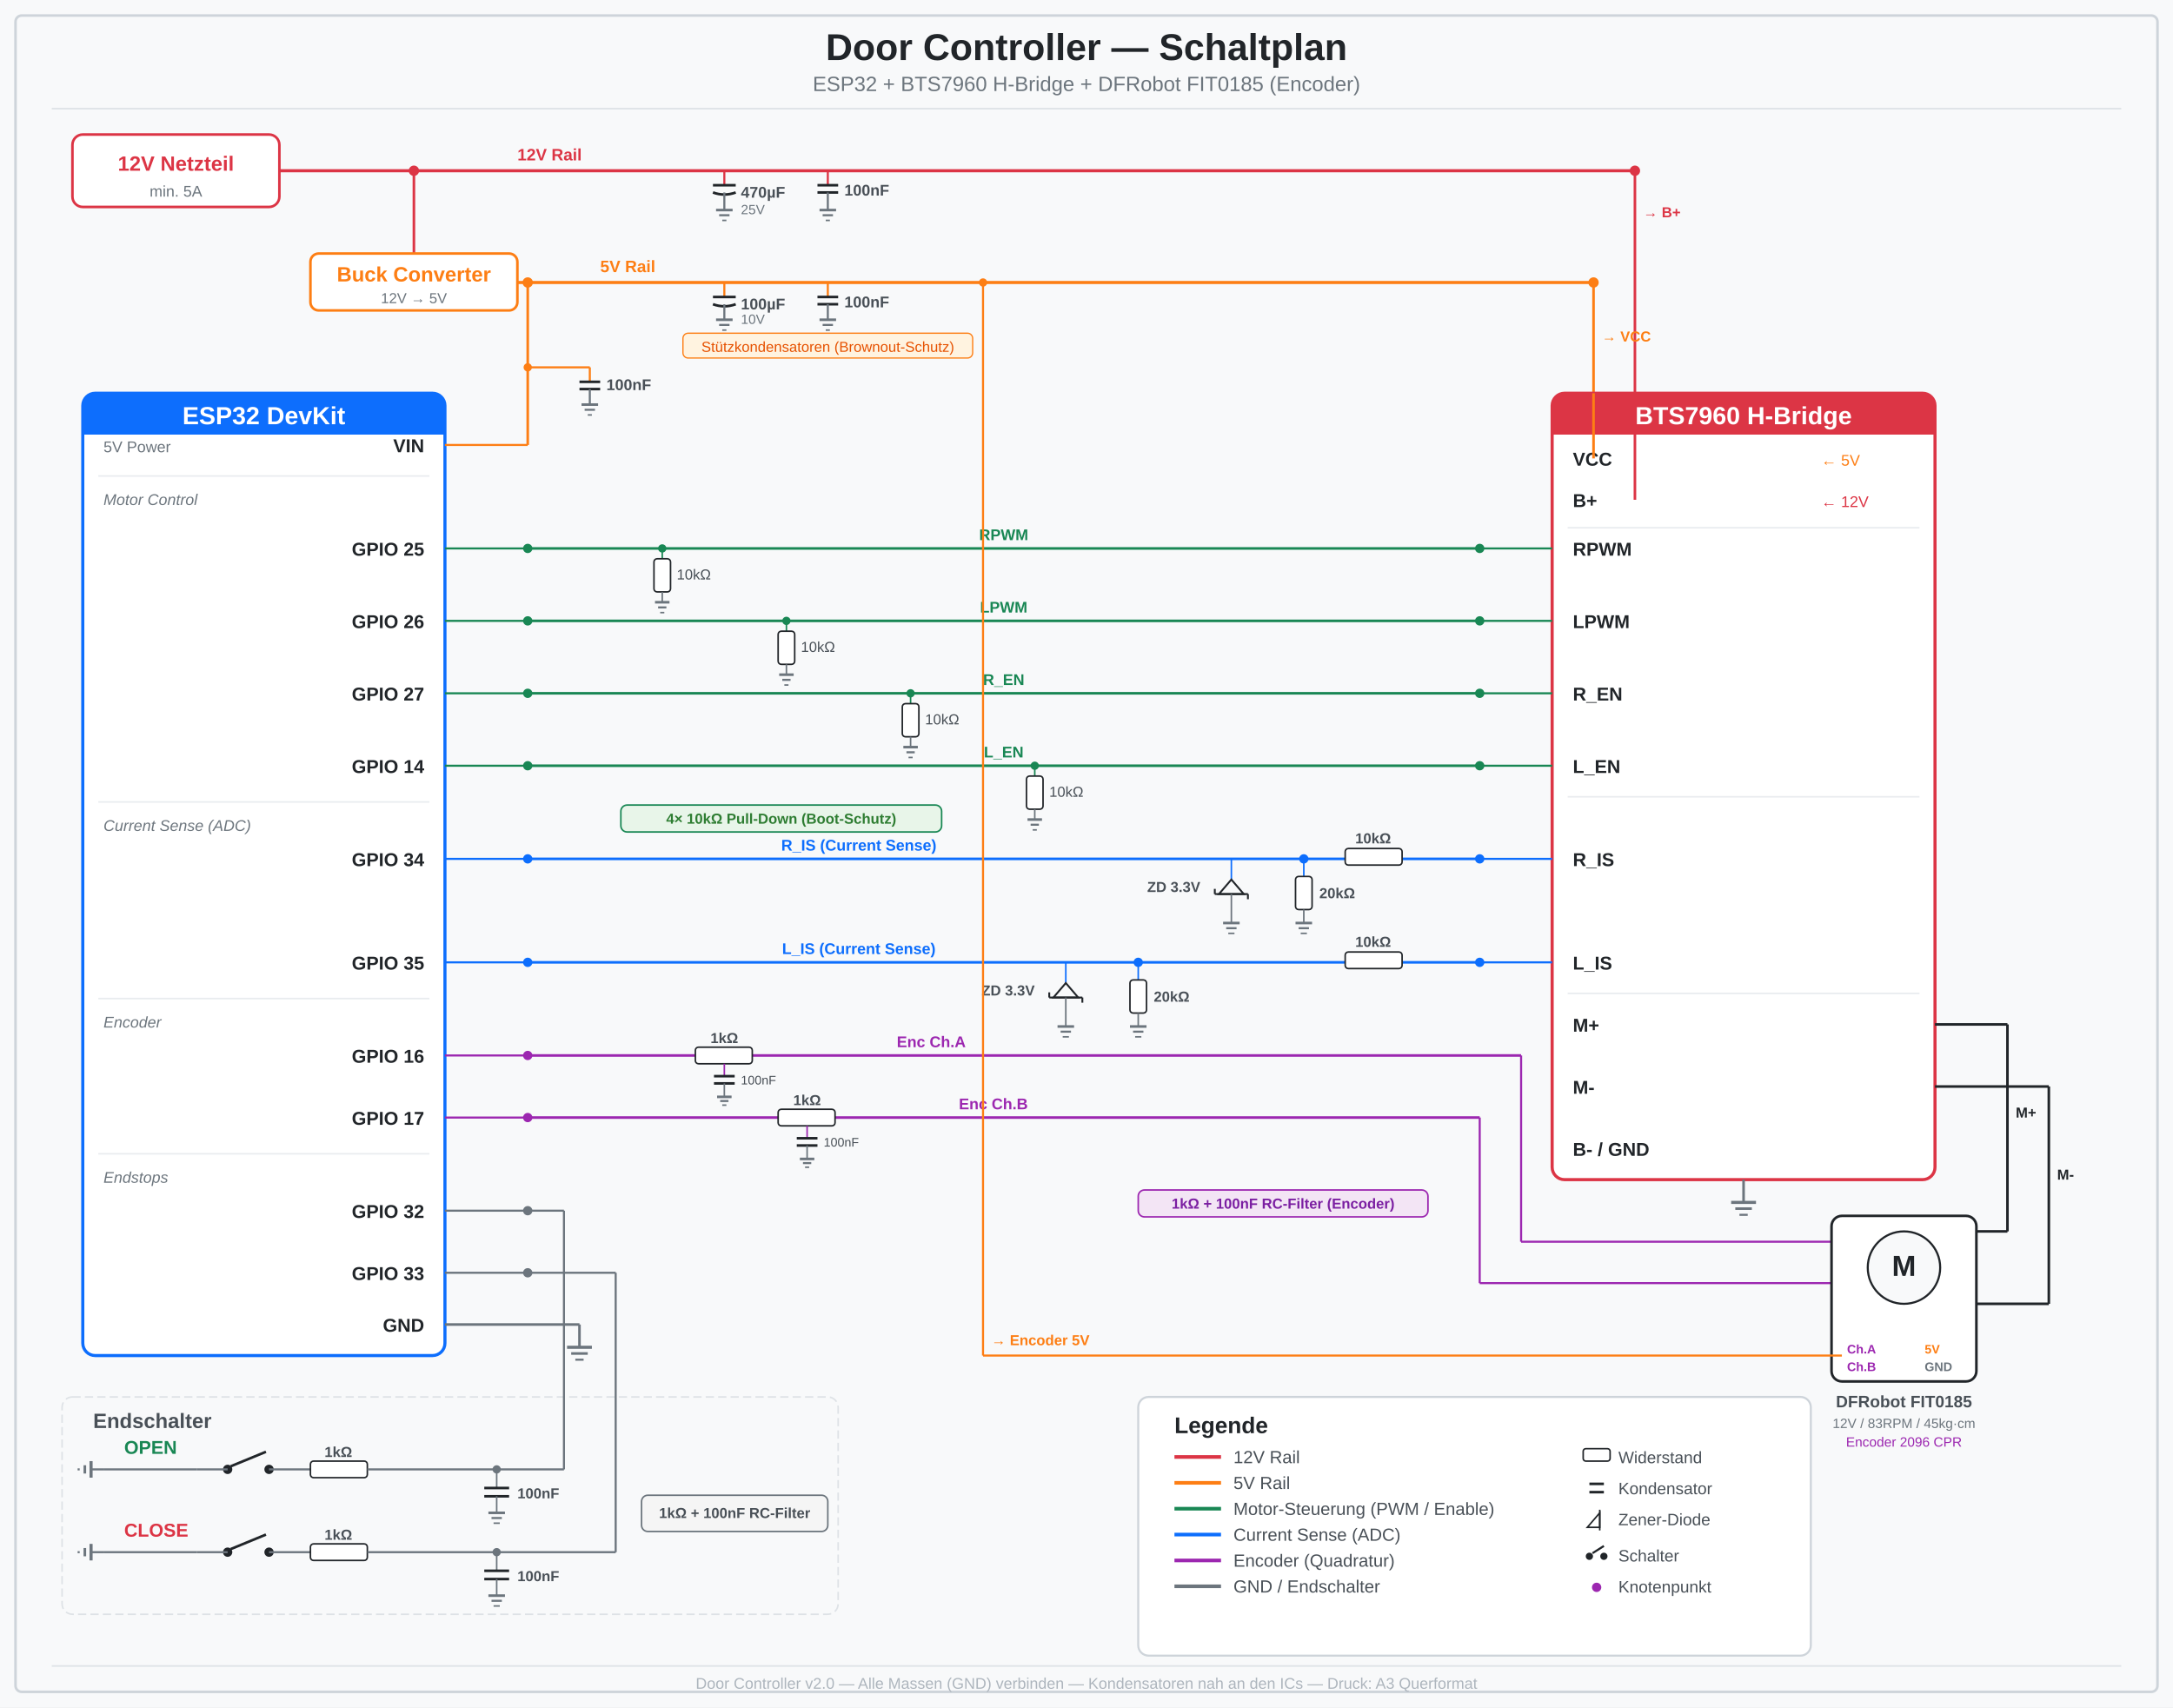
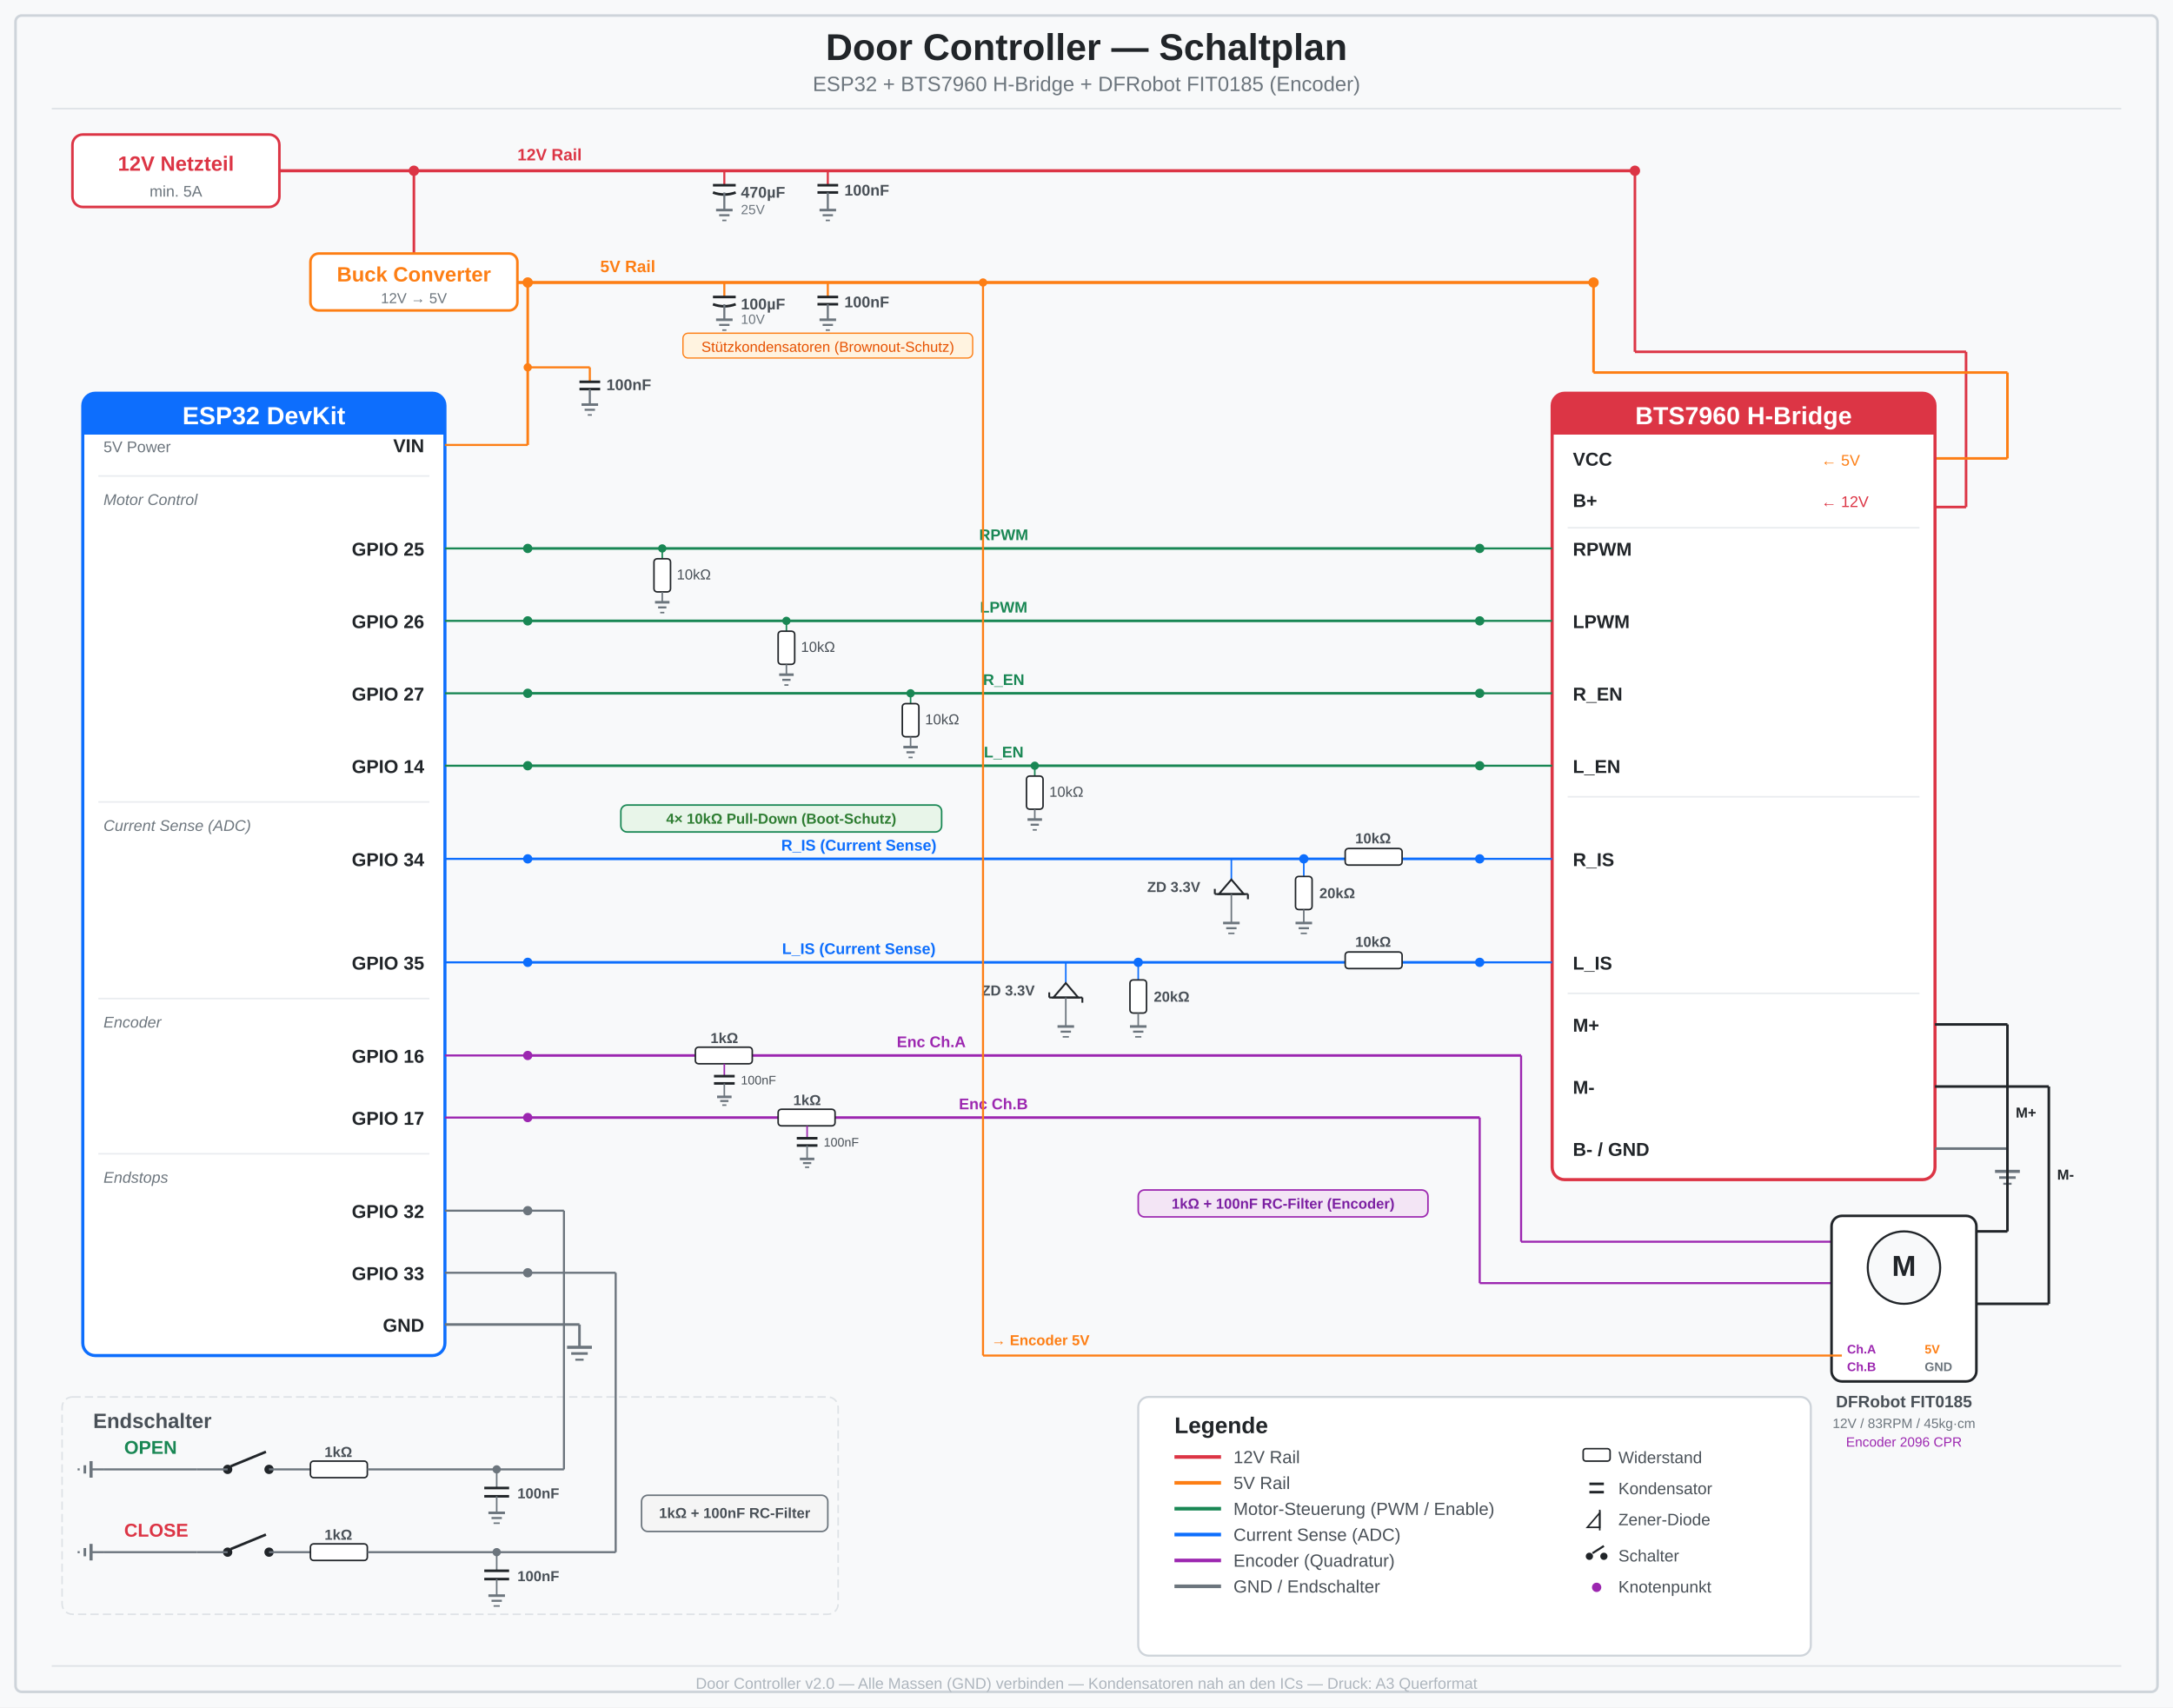
<svg xmlns="http://www.w3.org/2000/svg" viewBox="0 0 2100 1650" width="420mm" height="330mm" font-family="Segoe UI, Arial, sans-serif">
  <style>@media print { svg { width: 100%; height: auto; page-break-inside: avoid; } }</style>
  <rect width="2100" height="1650" fill="#f8f9fa" />
  <rect x="15" y="15" width="2070" height="1620" fill="none" stroke="#ced4da" stroke-width="2.5" rx="6" />
  <text x="1050" y="58" text-anchor="middle" font-size="36" font-weight="bold" fill="#212529">Door Controller — Schaltplan</text>
  <text x="1050" y="88" text-anchor="middle" font-size="20" fill="#6c757d">ESP32 + BTS7960 H-Bridge + DFRobot FIT0185 (Encoder)</text>
  <line x1="50" y1="105" x2="2050" y2="105" stroke="#dee2e6" stroke-width="1.5" />
  <rect x="70" y="130" width="200" height="70" rx="10" fill="#fff" stroke="#dc3545" stroke-width="2.5" />
  <text x="170" y="165" text-anchor="middle" font-size="20" font-weight="bold" fill="#dc3545">12V Netzteil</text>
  <text x="170" y="190" text-anchor="middle" font-size="15" fill="#6c757d">min. 5A</text>
  <line x1="270" y1="165" x2="1580" y2="165" stroke="#dc3545" stroke-width="3" />
  <text x="500" y="155" font-size="16" fill="#dc3545" font-weight="bold">12V Rail</text>
  <circle cx="400" cy="165" r="5" fill="#dc3545" />
  <line x1="400" y1="165" x2="400" y2="245" stroke="#dc3545" stroke-width="2.5" />
  <rect x="300" y="245" width="200" height="55" rx="8" fill="#fff" stroke="#fd7e14" stroke-width="2.5" />
  <text x="400" y="272" text-anchor="middle" font-size="20" font-weight="bold" fill="#fd7e14">Buck Converter</text>
  <text x="400" y="293" text-anchor="middle" font-size="14" fill="#6c757d">12V → 5V</text>
  <line x1="500" y1="273" x2="1540" y2="273" stroke="#fd7e14" stroke-width="3" />
  <text x="580" y="263" font-size="16" fill="#fd7e14" font-weight="bold">5V Rail</text>
  <g transform="translate(700, 165)">
    <line x1="0" y1="0" x2="0" y2="14" stroke="#dc3545" stroke-width="2" />
    <line x1="-11" y1="14" x2="11" y2="14" stroke="#212529" stroke-width="2.5" />
    <path d="M-11,21 Q0,25 11,21" fill="none" stroke="#212529" stroke-width="2.5" />
    <line x1="0" y1="21" x2="0" y2="38" stroke="#6c757d" stroke-width="2" />
    <text x="16" y="26" font-size="15" fill="#495057" font-weight="bold">470µF</text>
    <text x="16" y="42" font-size="13" fill="#6c757d">25V</text>
    <line x1="-8" y1="38" x2="8" y2="38" stroke="#6c757d" stroke-width="2.5" />
    <line x1="-5" y1="43" x2="5" y2="43" stroke="#6c757d" stroke-width="2" />
    <line x1="-2" y1="48" x2="2" y2="48" stroke="#6c757d" stroke-width="1.5" />
  </g>
  <g transform="translate(800, 165)">
    <line x1="0" y1="0" x2="0" y2="14" stroke="#dc3545" stroke-width="2" />
    <line x1="-10" y1="14" x2="10" y2="14" stroke="#212529" stroke-width="2.5" />
    <line x1="-10" y1="21" x2="10" y2="21" stroke="#212529" stroke-width="2.5" />
    <line x1="0" y1="21" x2="0" y2="38" stroke="#6c757d" stroke-width="2" />
    <text x="16" y="24" font-size="15" fill="#495057" font-weight="bold">100nF</text>
    <line x1="-8" y1="38" x2="8" y2="38" stroke="#6c757d" stroke-width="2.5" />
    <line x1="-5" y1="43" x2="5" y2="43" stroke="#6c757d" stroke-width="2" />
    <line x1="-2" y1="48" x2="2" y2="48" stroke="#6c757d" stroke-width="1.5" />
  </g>
  <g transform="translate(700, 273)">
    <line x1="0" y1="0" x2="0" y2="14" stroke="#fd7e14" stroke-width="2" />
    <line x1="-11" y1="14" x2="11" y2="14" stroke="#212529" stroke-width="2.5" />
    <path d="M-11,21 Q0,25 11,21" fill="none" stroke="#212529" stroke-width="2.5" />
    <line x1="0" y1="21" x2="0" y2="36" stroke="#6c757d" stroke-width="2" />
    <text x="16" y="26" font-size="15" fill="#495057" font-weight="bold">100µF</text>
    <text x="16" y="40" font-size="13" fill="#6c757d">10V</text>
    <line x1="-8" y1="36" x2="8" y2="36" stroke="#6c757d" stroke-width="2.5" />
    <line x1="-5" y1="41" x2="5" y2="41" stroke="#6c757d" stroke-width="2" />
    <line x1="-2" y1="46" x2="2" y2="46" stroke="#6c757d" stroke-width="1.5" />
  </g>
  <g transform="translate(800, 273)">
    <line x1="0" y1="0" x2="0" y2="14" stroke="#fd7e14" stroke-width="2" />
    <line x1="-10" y1="14" x2="10" y2="14" stroke="#212529" stroke-width="2.5" />
    <line x1="-10" y1="21" x2="10" y2="21" stroke="#212529" stroke-width="2.5" />
    <line x1="0" y1="21" x2="0" y2="36" stroke="#6c757d" stroke-width="2" />
    <text x="16" y="24" font-size="15" fill="#495057" font-weight="bold">100nF</text>
    <line x1="-8" y1="36" x2="8" y2="36" stroke="#6c757d" stroke-width="2.5" />
    <line x1="-5" y1="41" x2="5" y2="41" stroke="#6c757d" stroke-width="2" />
    <line x1="-2" y1="46" x2="2" y2="46" stroke="#6c757d" stroke-width="1.5" />
  </g>
  <rect x="660" y="322" width="280" height="24" rx="5" fill="#fff3e0" stroke="#fd7e14" stroke-width="1.2" />
  <text x="800" y="340" text-anchor="middle" font-size="14" fill="#e65100">Stützkondensatoren (Brownout-Schutz)</text>
  <circle cx="510" cy="273" r="5" fill="#fd7e14" />
  <line x1="510" y1="273" x2="510" y2="430" stroke="#fd7e14" stroke-width="2.5" />
  <circle cx="510" cy="355" r="4" fill="#fd7e14" />
  <line x1="510" y1="355" x2="570" y2="355" stroke="#fd7e14" stroke-width="2" />
  <g transform="translate(570, 355)">
    <line x1="0" y1="0" x2="0" y2="14" stroke="#fd7e14" stroke-width="2" />
    <line x1="-10" y1="14" x2="10" y2="14" stroke="#212529" stroke-width="2.5" />
    <line x1="-10" y1="21" x2="10" y2="21" stroke="#212529" stroke-width="2.5" />
    <line x1="0" y1="21" x2="0" y2="36" stroke="#6c757d" stroke-width="2" />
    <text x="16" y="22" font-size="15" fill="#495057" font-weight="bold">100nF</text>
    <line x1="-8" y1="36" x2="8" y2="36" stroke="#6c757d" stroke-width="2.5" />
    <line x1="-5" y1="41" x2="5" y2="41" stroke="#6c757d" stroke-width="2" />
    <line x1="-2" y1="46" x2="2" y2="46" stroke="#6c757d" stroke-width="1.5" />
  </g>
  <circle cx="1580" cy="165" r="5" fill="#dc3545" />
-   <line x1="1580" y1="165" x2="1580" y2="380" stroke="#dc3545" stroke-width="2.5" />
-   <text x="1588" y="210" font-size="14" fill="#dc3545" font-weight="bold">→ B+</text>
+   <line x1="1580" y1="165" x2="1580" y2="340" stroke="#dc3545" stroke-width="2.5" />
+   <line x1="1580" y1="340" x2="1900" y2="340" stroke="#dc3545" stroke-width="2.5" />
+   <line x1="1900" y1="340" x2="1900" y2="490" stroke="#dc3545" stroke-width="2.5" />
+   <line x1="1870" y1="490" x2="1900" y2="490" stroke="#dc3545" stroke-width="2.5" />
  <circle cx="1540" cy="273" r="5" fill="#fd7e14" />
-   <line x1="1540" y1="273" x2="1540" y2="380" stroke="#fd7e14" stroke-width="2.5" />
-   <text x="1548" y="330" font-size="14" fill="#fd7e14" font-weight="bold">→ VCC</text>
+   <line x1="1540" y1="273" x2="1540" y2="360" stroke="#fd7e14" stroke-width="2.5" />
+   <line x1="1540" y1="360" x2="1940" y2="360" stroke="#fd7e14" stroke-width="2.5" />
+   <line x1="1940" y1="360" x2="1940" y2="443" stroke="#fd7e14" stroke-width="2.5" />
+   <line x1="1870" y1="443" x2="1940" y2="443" stroke="#fd7e14" stroke-width="2.5" />
  <rect x="80" y="380" width="350" height="930" rx="12" fill="#fff" stroke="#0d6efd" stroke-width="3" />
  <rect x="80" y="380" width="350" height="40" rx="12" fill="#0d6efd" />
  <rect x="80" y="406" width="350" height="14" fill="#0d6efd" />
  <text x="255" y="410" text-anchor="middle" font-size="24" font-weight="bold" fill="#fff">ESP32 DevKit</text>
  <text x="410" y="437" font-size="18" fill="#212529" font-weight="bold" text-anchor="end">VIN</text>
  <text x="100" y="437" font-size="15" fill="#6c757d">5V Power</text>
  <line x1="430" y1="430" x2="510" y2="430" stroke="#fd7e14" stroke-width="2" />
  <line x1="95" y1="460" x2="415" y2="460" stroke="#e9ecef" stroke-width="1.5" />
  <text x="100" y="488" font-size="15" fill="#6c757d" font-style="italic">Motor Control</text>
  <text x="410" y="537" font-size="18" fill="#212529" font-weight="bold" text-anchor="end">GPIO 25</text>
  <line x1="430" y1="530" x2="510" y2="530" stroke="#198754" stroke-width="2" />
  <circle cx="510" cy="530" r="4.5" fill="#198754" />
  <text x="410" y="607" font-size="18" fill="#212529" font-weight="bold" text-anchor="end">GPIO 26</text>
  <line x1="430" y1="600" x2="510" y2="600" stroke="#198754" stroke-width="2" />
  <circle cx="510" cy="600" r="4.5" fill="#198754" />
  <text x="410" y="677" font-size="18" fill="#212529" font-weight="bold" text-anchor="end">GPIO 27</text>
  <line x1="430" y1="670" x2="510" y2="670" stroke="#198754" stroke-width="2" />
  <circle cx="510" cy="670" r="4.5" fill="#198754" />
  <text x="410" y="747" font-size="18" fill="#212529" font-weight="bold" text-anchor="end">GPIO 14</text>
  <line x1="430" y1="740" x2="510" y2="740" stroke="#198754" stroke-width="2" />
  <circle cx="510" cy="740" r="4.5" fill="#198754" />
  <line x1="95" y1="775" x2="415" y2="775" stroke="#e9ecef" stroke-width="1.5" />
  <text x="100" y="803" font-size="15" fill="#6c757d" font-style="italic">Current Sense (ADC)</text>
  <text x="410" y="837" font-size="18" fill="#212529" font-weight="bold" text-anchor="end">GPIO 34</text>
  <line x1="430" y1="830" x2="510" y2="830" stroke="#0d6efd" stroke-width="2" />
  <circle cx="510" cy="830" r="4.5" fill="#0d6efd" />
  <text x="410" y="937" font-size="18" fill="#212529" font-weight="bold" text-anchor="end">GPIO 35</text>
  <line x1="430" y1="930" x2="510" y2="930" stroke="#0d6efd" stroke-width="2" />
  <circle cx="510" cy="930" r="4.5" fill="#0d6efd" />
  <line x1="95" y1="965" x2="415" y2="965" stroke="#e9ecef" stroke-width="1.5" />
  <text x="100" y="993" font-size="15" fill="#6c757d" font-style="italic">Encoder</text>
  <text x="410" y="1027" font-size="18" fill="#212529" font-weight="bold" text-anchor="end">GPIO 16</text>
  <line x1="430" y1="1020" x2="510" y2="1020" stroke="#9c27b0" stroke-width="2" />
  <circle cx="510" cy="1020" r="4.5" fill="#9c27b0" />
  <text x="410" y="1087" font-size="18" fill="#212529" font-weight="bold" text-anchor="end">GPIO 17</text>
  <line x1="430" y1="1080" x2="510" y2="1080" stroke="#9c27b0" stroke-width="2" />
  <circle cx="510" cy="1080" r="4.5" fill="#9c27b0" />
  <line x1="95" y1="1115" x2="415" y2="1115" stroke="#e9ecef" stroke-width="1.5" />
  <text x="100" y="1143" font-size="15" fill="#6c757d" font-style="italic">Endstops</text>
  <text x="410" y="1177" font-size="18" fill="#212529" font-weight="bold" text-anchor="end">GPIO 32</text>
  <line x1="430" y1="1170" x2="510" y2="1170" stroke="#6c757d" stroke-width="2" />
  <circle cx="510" cy="1170" r="4.5" fill="#6c757d" />
  <text x="410" y="1237" font-size="18" fill="#212529" font-weight="bold" text-anchor="end">GPIO 33</text>
  <line x1="430" y1="1230" x2="510" y2="1230" stroke="#6c757d" stroke-width="2" />
  <circle cx="510" cy="1230" r="4.5" fill="#6c757d" />
  <text x="410" y="1287" font-size="18" fill="#212529" font-weight="bold" text-anchor="end">GND</text>
  <line x1="430" y1="1280" x2="560" y2="1280" stroke="#6c757d" stroke-width="2.5" />
  <line x1="560" y1="1280" x2="560" y2="1302" stroke="#6c757d" stroke-width="2.5" />
  <line x1="548" y1="1302" x2="572" y2="1302" stroke="#6c757d" stroke-width="3" />
  <line x1="552" y1="1308" x2="568" y2="1308" stroke="#6c757d" stroke-width="2.5" />
  <line x1="556" y1="1314" x2="564" y2="1314" stroke="#6c757d" stroke-width="2" />
  <rect x="1500" y="380" width="370" height="760" rx="12" fill="#fff" stroke="#dc3545" stroke-width="3" />
  <rect x="1500" y="380" width="370" height="40" rx="12" fill="#dc3545" />
  <rect x="1500" y="406" width="370" height="14" fill="#dc3545" />
  <text x="1685" y="410" text-anchor="middle" font-size="24" font-weight="bold" fill="#fff">BTS7960 H-Bridge</text>
  <text x="1520" y="450" font-size="18" fill="#212529" font-weight="bold">VCC</text>
  <text x="1760" y="450" font-size="15" fill="#fd7e14">← 5V</text>
  <text x="1520" y="490" font-size="18" fill="#212529" font-weight="bold">B+</text>
  <text x="1760" y="490" font-size="15" fill="#dc3545">← 12V</text>
  <line x1="1515" y1="510" x2="1855" y2="510" stroke="#e9ecef" stroke-width="1.5" />
  <text x="1520" y="537" font-size="18" fill="#212529" font-weight="bold">RPWM</text>
  <line x1="1430" y1="530" x2="1500" y2="530" stroke="#198754" stroke-width="2" />
  <circle cx="1430" cy="530" r="4.5" fill="#198754" />
  <text x="1520" y="607" font-size="18" fill="#212529" font-weight="bold">LPWM</text>
  <line x1="1430" y1="600" x2="1500" y2="600" stroke="#198754" stroke-width="2" />
  <circle cx="1430" cy="600" r="4.5" fill="#198754" />
  <text x="1520" y="677" font-size="18" fill="#212529" font-weight="bold">R_EN</text>
  <line x1="1430" y1="670" x2="1500" y2="670" stroke="#198754" stroke-width="2" />
  <circle cx="1430" cy="670" r="4.5" fill="#198754" />
  <text x="1520" y="747" font-size="18" fill="#212529" font-weight="bold">L_EN</text>
  <line x1="1430" y1="740" x2="1500" y2="740" stroke="#198754" stroke-width="2" />
  <circle cx="1430" cy="740" r="4.5" fill="#198754" />
  <line x1="1515" y1="770" x2="1855" y2="770" stroke="#e9ecef" stroke-width="1.5" />
  <text x="1520" y="837" font-size="18" fill="#212529" font-weight="bold">R_IS</text>
  <line x1="1430" y1="830" x2="1500" y2="830" stroke="#0d6efd" stroke-width="2" />
  <circle cx="1430" cy="830" r="4.5" fill="#0d6efd" />
  <text x="1520" y="937" font-size="18" fill="#212529" font-weight="bold">L_IS</text>
  <line x1="1430" y1="930" x2="1500" y2="930" stroke="#0d6efd" stroke-width="2" />
  <circle cx="1430" cy="930" r="4.5" fill="#0d6efd" />
  <line x1="1515" y1="960" x2="1855" y2="960" stroke="#e9ecef" stroke-width="1.5" />
  <text x="1520" y="997" font-size="18" fill="#212529" font-weight="bold">M+</text>
  <text x="1520" y="1057" font-size="18" fill="#212529" font-weight="bold">M-</text>
  <text x="1520" y="1117" font-size="18" fill="#212529" font-weight="bold">B- / GND</text>
-   <line x1="1685" y1="1140" x2="1685" y2="1162" stroke="#6c757d" stroke-width="2.5" />
-   <line x1="1673" y1="1162" x2="1697" y2="1162" stroke="#6c757d" stroke-width="3" />
-   <line x1="1677" y1="1168" x2="1693" y2="1168" stroke="#6c757d" stroke-width="2.5" />
-   <line x1="1681" y1="1174" x2="1689" y2="1174" stroke="#6c757d" stroke-width="2" />
-   <line x1="1540" y1="380" x2="1540" y2="443" stroke="#fd7e14" stroke-width="2.5" />
-   <line x1="1580" y1="380" x2="1580" y2="483" stroke="#dc3545" stroke-width="2.5" />
+   <line x1="1870" y1="1110" x2="1940" y2="1110" stroke="#6c757d" stroke-width="2.5" />
+   <line x1="1940" y1="1110" x2="1940" y2="1132" stroke="#6c757d" stroke-width="2.5" />
+   <line x1="1928" y1="1132" x2="1952" y2="1132" stroke="#6c757d" stroke-width="3" />
+   <line x1="1932" y1="1138" x2="1948" y2="1138" stroke="#6c757d" stroke-width="2.5" />
+   <line x1="1936" y1="1144" x2="1944" y2="1144" stroke="#6c757d" stroke-width="2" />
  <line x1="510" y1="530" x2="1430" y2="530" stroke="#198754" stroke-width="2.5" />
  <circle cx="640" cy="530" r="4" fill="#198754" />
  <g transform="translate(640, 530)">
    <line x1="0" y1="0" x2="0" y2="10" stroke="#198754" stroke-width="1.5" />
    <rect x="-8" y="10" width="16" height="32" rx="3" fill="#fff" stroke="#212529" stroke-width="1.5" />
    <text x="14" y="30" font-size="14" fill="#495057">10kΩ</text>
    <line x1="0" y1="42" x2="0" y2="52" stroke="#6c757d" stroke-width="1.5" />
    <line x1="-7" y1="52" x2="7" y2="52" stroke="#6c757d" stroke-width="2.5" />
    <line x1="-4" y1="57" x2="4" y2="57" stroke="#6c757d" stroke-width="2" />
    <line x1="-2" y1="62" x2="2" y2="62" stroke="#6c757d" stroke-width="1.5" />
  </g>
  <text x="970" y="522" font-size="15" fill="#198754" font-weight="bold" text-anchor="middle">RPWM</text>
  <line x1="510" y1="600" x2="1430" y2="600" stroke="#198754" stroke-width="2.5" />
  <circle cx="760" cy="600" r="4" fill="#198754" />
  <g transform="translate(760, 600)">
    <line x1="0" y1="0" x2="0" y2="10" stroke="#198754" stroke-width="1.5" />
    <rect x="-8" y="10" width="16" height="32" rx="3" fill="#fff" stroke="#212529" stroke-width="1.5" />
    <text x="14" y="30" font-size="14" fill="#495057">10kΩ</text>
    <line x1="0" y1="42" x2="0" y2="52" stroke="#6c757d" stroke-width="1.5" />
    <line x1="-7" y1="52" x2="7" y2="52" stroke="#6c757d" stroke-width="2.5" />
    <line x1="-4" y1="57" x2="4" y2="57" stroke="#6c757d" stroke-width="2" />
    <line x1="-2" y1="62" x2="2" y2="62" stroke="#6c757d" stroke-width="1.5" />
  </g>
  <text x="970" y="592" font-size="15" fill="#198754" font-weight="bold" text-anchor="middle">LPWM</text>
  <line x1="510" y1="670" x2="1430" y2="670" stroke="#198754" stroke-width="2.5" />
  <circle cx="880" cy="670" r="4" fill="#198754" />
  <g transform="translate(880, 670)">
    <line x1="0" y1="0" x2="0" y2="10" stroke="#198754" stroke-width="1.5" />
    <rect x="-8" y="10" width="16" height="32" rx="3" fill="#fff" stroke="#212529" stroke-width="1.5" />
    <text x="14" y="30" font-size="14" fill="#495057">10kΩ</text>
    <line x1="0" y1="42" x2="0" y2="52" stroke="#6c757d" stroke-width="1.5" />
    <line x1="-7" y1="52" x2="7" y2="52" stroke="#6c757d" stroke-width="2.5" />
    <line x1="-4" y1="57" x2="4" y2="57" stroke="#6c757d" stroke-width="2" />
    <line x1="-2" y1="62" x2="2" y2="62" stroke="#6c757d" stroke-width="1.5" />
  </g>
  <text x="970" y="662" font-size="15" fill="#198754" font-weight="bold" text-anchor="middle">R_EN</text>
  <line x1="510" y1="740" x2="1430" y2="740" stroke="#198754" stroke-width="2.5" />
  <circle cx="1000" cy="740" r="4" fill="#198754" />
  <g transform="translate(1000, 740)">
    <line x1="0" y1="0" x2="0" y2="10" stroke="#198754" stroke-width="1.5" />
    <rect x="-8" y="10" width="16" height="32" rx="3" fill="#fff" stroke="#212529" stroke-width="1.5" />
    <text x="14" y="30" font-size="14" fill="#495057">10kΩ</text>
    <line x1="0" y1="42" x2="0" y2="52" stroke="#6c757d" stroke-width="1.5" />
    <line x1="-7" y1="52" x2="7" y2="52" stroke="#6c757d" stroke-width="2.5" />
    <line x1="-4" y1="57" x2="4" y2="57" stroke="#6c757d" stroke-width="2" />
    <line x1="-2" y1="62" x2="2" y2="62" stroke="#6c757d" stroke-width="1.5" />
  </g>
  <text x="970" y="732" font-size="15" fill="#198754" font-weight="bold" text-anchor="middle">L_EN</text>
  <rect x="600" y="778" width="310" height="26" rx="6" fill="#e8f5e9" stroke="#198754" stroke-width="1.5" />
  <text x="755" y="796" text-anchor="middle" font-size="14" fill="#2e7d32" font-weight="bold">4× 10kΩ Pull-Down (Boot-Schutz)</text>
  <line x1="510" y1="830" x2="1430" y2="830" stroke="#0d6efd" stroke-width="2.5" />
  <text x="830" y="822" font-size="15" fill="#0d6efd" font-weight="bold" text-anchor="middle">R_IS (Current Sense)</text>
  <rect x="1300" y="820" width="55" height="16" rx="3" fill="#fff" stroke="#212529" stroke-width="1.5" />
  <text x="1327" y="815" text-anchor="middle" font-size="14" fill="#495057" font-weight="bold">10kΩ</text>
  <circle cx="1260" cy="830" r="4.5" fill="#0d6efd" />
  <line x1="1260" y1="830" x2="1260" y2="847" stroke="#0d6efd" stroke-width="1.5" />
  <rect x="1252" y="847" width="16" height="32" rx="3" fill="#fff" stroke="#212529" stroke-width="1.5" />
  <text x="1275" y="868" font-size="14" fill="#495057" font-weight="bold">20kΩ</text>
  <line x1="1260" y1="879" x2="1260" y2="892" stroke="#6c757d" stroke-width="1.5" />
  <line x1="1252" y1="892" x2="1268" y2="892" stroke="#6c757d" stroke-width="2.5" />
  <line x1="1255" y1="897" x2="1265" y2="897" stroke="#6c757d" stroke-width="2" />
  <line x1="1257" y1="902" x2="1263" y2="902" stroke="#6c757d" stroke-width="1.5" />
  <line x1="1260" y1="830" x2="1190" y2="830" stroke="#0d6efd" stroke-width="1.5" />
  <line x1="1190" y1="830" x2="1190" y2="850" stroke="#0d6efd" stroke-width="1.5" />
  <polygon points="1178,864 1190,850 1202,864" fill="none" stroke="#212529" stroke-width="1.8" />
  <line x1="1174" y1="864" x2="1206" y2="864" stroke="#212529" stroke-width="1.8" />
  <line x1="1174" y1="864" x2="1174" y2="859" stroke="#212529" stroke-width="1.8" />
  <line x1="1206" y1="864" x2="1206" y2="869" stroke="#212529" stroke-width="1.8" />
  <text x="1160" y="862" font-size="14" fill="#495057" text-anchor="end" font-weight="bold">ZD 3.3V</text>
  <line x1="1190" y1="864" x2="1190" y2="892" stroke="#6c757d" stroke-width="1.5" />
  <line x1="1182" y1="892" x2="1198" y2="892" stroke="#6c757d" stroke-width="2.5" />
  <line x1="1185" y1="897" x2="1195" y2="897" stroke="#6c757d" stroke-width="2" />
  <line x1="1187" y1="902" x2="1193" y2="902" stroke="#6c757d" stroke-width="1.5" />
  <line x1="510" y1="930" x2="1430" y2="930" stroke="#0d6efd" stroke-width="2.5" />
  <text x="830" y="922" font-size="15" fill="#0d6efd" font-weight="bold" text-anchor="middle">L_IS (Current Sense)</text>
  <rect x="1300" y="920" width="55" height="16" rx="3" fill="#fff" stroke="#212529" stroke-width="1.5" />
  <text x="1327" y="915" text-anchor="middle" font-size="14" fill="#495057" font-weight="bold">10kΩ</text>
  <circle cx="1100" cy="930" r="4.5" fill="#0d6efd" />
  <line x1="1100" y1="930" x2="1100" y2="947" stroke="#0d6efd" stroke-width="1.5" />
  <rect x="1092" y="947" width="16" height="32" rx="3" fill="#fff" stroke="#212529" stroke-width="1.5" />
  <text x="1115" y="968" font-size="14" fill="#495057" font-weight="bold">20kΩ</text>
  <line x1="1100" y1="979" x2="1100" y2="992" stroke="#6c757d" stroke-width="1.5" />
  <line x1="1092" y1="992" x2="1108" y2="992" stroke="#6c757d" stroke-width="2.5" />
  <line x1="1095" y1="997" x2="1105" y2="997" stroke="#6c757d" stroke-width="2" />
  <line x1="1097" y1="1002" x2="1103" y2="1002" stroke="#6c757d" stroke-width="1.5" />
  <line x1="1100" y1="930" x2="1030" y2="930" stroke="#0d6efd" stroke-width="1.5" />
  <line x1="1030" y1="930" x2="1030" y2="950" stroke="#0d6efd" stroke-width="1.5" />
  <polygon points="1018,964 1030,950 1042,964" fill="none" stroke="#212529" stroke-width="1.8" />
  <line x1="1014" y1="964" x2="1046" y2="964" stroke="#212529" stroke-width="1.8" />
  <line x1="1014" y1="964" x2="1014" y2="959" stroke="#212529" stroke-width="1.8" />
  <line x1="1046" y1="964" x2="1046" y2="969" stroke="#212529" stroke-width="1.8" />
  <text x="1000" y="962" font-size="14" fill="#495057" text-anchor="end" font-weight="bold">ZD 3.3V</text>
  <line x1="1030" y1="964" x2="1030" y2="992" stroke="#6c757d" stroke-width="1.5" />
  <line x1="1022" y1="992" x2="1038" y2="992" stroke="#6c757d" stroke-width="2.5" />
  <line x1="1025" y1="997" x2="1035" y2="997" stroke="#6c757d" stroke-width="2" />
  <line x1="1027" y1="1002" x2="1033" y2="1002" stroke="#6c757d" stroke-width="1.5" />
  <line x1="510" y1="1020" x2="1470" y2="1020" stroke="#9c27b0" stroke-width="2.5" />
  <circle cx="700" cy="1020" r="4" fill="#9c27b0" />
  <g transform="translate(700, 1020)">
    <rect x="-28" y="-8" width="55" height="16" rx="3" fill="#fff" stroke="#212529" stroke-width="1.5" />
    <text x="0" y="-12" text-anchor="middle" font-size="14" fill="#495057" font-weight="bold">1kΩ</text>
    <line x1="0" y1="8" x2="0" y2="20" stroke="#9c27b0" stroke-width="1.5" />
    <line x1="-10" y1="20" x2="10" y2="20" stroke="#212529" stroke-width="2.5" />
    <line x1="-10" y1="27" x2="10" y2="27" stroke="#212529" stroke-width="2.5" />
    <text x="16" y="28" font-size="12" fill="#495057">100nF</text>
    <line x1="0" y1="27" x2="0" y2="40" stroke="#6c757d" stroke-width="1.5" />
    <line x1="-7" y1="40" x2="7" y2="40" stroke="#6c757d" stroke-width="2.5" />
    <line x1="-4" y1="44" x2="4" y2="44" stroke="#6c757d" stroke-width="2" />
    <line x1="-2" y1="48" x2="2" y2="48" stroke="#6c757d" stroke-width="1.5" />
  </g>
  <text x="900" y="1012" font-size="15" fill="#9c27b0" font-weight="bold" text-anchor="middle">Enc Ch.A</text>
  <line x1="1470" y1="1020" x2="1470" y2="1200" stroke="#9c27b0" stroke-width="2" />
  <line x1="1470" y1="1200" x2="1780" y2="1200" stroke="#9c27b0" stroke-width="2" />
  <line x1="510" y1="1080" x2="1430" y2="1080" stroke="#9c27b0" stroke-width="2.5" />
  <circle cx="780" cy="1080" r="4" fill="#9c27b0" />
  <g transform="translate(780, 1080)">
    <rect x="-28" y="-8" width="55" height="16" rx="3" fill="#fff" stroke="#212529" stroke-width="1.5" />
    <text x="0" y="-12" text-anchor="middle" font-size="14" fill="#495057" font-weight="bold">1kΩ</text>
    <line x1="0" y1="8" x2="0" y2="20" stroke="#9c27b0" stroke-width="1.5" />
    <line x1="-10" y1="20" x2="10" y2="20" stroke="#212529" stroke-width="2.5" />
    <line x1="-10" y1="27" x2="10" y2="27" stroke="#212529" stroke-width="2.5" />
    <text x="16" y="28" font-size="12" fill="#495057">100nF</text>
    <line x1="0" y1="27" x2="0" y2="40" stroke="#6c757d" stroke-width="1.5" />
    <line x1="-7" y1="40" x2="7" y2="40" stroke="#6c757d" stroke-width="2.5" />
    <line x1="-4" y1="44" x2="4" y2="44" stroke="#6c757d" stroke-width="2" />
    <line x1="-2" y1="48" x2="2" y2="48" stroke="#6c757d" stroke-width="1.5" />
  </g>
  <text x="960" y="1072" font-size="15" fill="#9c27b0" font-weight="bold" text-anchor="middle">Enc Ch.B</text>
  <line x1="1430" y1="1080" x2="1430" y2="1240" stroke="#9c27b0" stroke-width="2" />
  <line x1="1430" y1="1240" x2="1780" y2="1240" stroke="#9c27b0" stroke-width="2" />
  <rect x="1100" y="1150" width="280" height="26" rx="6" fill="#f3e5f5" stroke="#9c27b0" stroke-width="1.5" />
  <text x="1240" y="1168" text-anchor="middle" font-size="14" fill="#7b1fa2" font-weight="bold">1kΩ + 100nF RC-Filter (Encoder)</text>
  <line x1="1870" y1="990" x2="1940" y2="990" stroke="#212529" stroke-width="2.5" />
  <line x1="1940" y1="990" x2="1940" y2="1190" stroke="#212529" stroke-width="2.5" />
  <line x1="1940" y1="1190" x2="1900" y2="1190" stroke="#212529" stroke-width="2.5" />
  <text x="1948" y="1080" font-size="14" fill="#212529" font-weight="bold">M+</text>
  <line x1="1870" y1="1050" x2="1980" y2="1050" stroke="#212529" stroke-width="2.5" />
  <line x1="1980" y1="1050" x2="1980" y2="1260" stroke="#212529" stroke-width="2.5" />
  <line x1="1980" y1="1260" x2="1900" y2="1260" stroke="#212529" stroke-width="2.5" />
  <text x="1988" y="1140" font-size="14" fill="#212529" font-weight="bold">M-</text>
  <rect x="1770" y="1175" width="140" height="160" rx="10" fill="#fff" stroke="#212529" stroke-width="2.5" />
  <circle cx="1840" cy="1225" r="35" fill="#f8f9fa" stroke="#212529" stroke-width="2" />
  <text x="1840" y="1233" text-anchor="middle" font-size="28" font-weight="bold" fill="#212529">M</text>
  <text x="1785" y="1308" font-size="12" fill="#9c27b0" font-weight="bold">Ch.A</text>
  <text x="1785" y="1325" font-size="12" fill="#9c27b0" font-weight="bold">Ch.B</text>
  <text x="1860" y="1308" font-size="12" fill="#fd7e14" font-weight="bold">5V</text>
  <text x="1860" y="1325" font-size="12" fill="#6c757d" font-weight="bold">GND</text>
  <text x="1840" y="1360" text-anchor="middle" font-size="16" fill="#495057" font-weight="bold">DFRobot FIT0185</text>
  <text x="1840" y="1380" text-anchor="middle" font-size="13" fill="#6c757d">12V / 83RPM / 45kg·cm</text>
  <text x="1840" y="1398" text-anchor="middle" font-size="13" fill="#9c27b0">Encoder 2096 CPR</text>
  <circle cx="950" cy="273" r="4" fill="#fd7e14" />
  <line x1="950" y1="273" x2="950" y2="1310" stroke="#fd7e14" stroke-width="2" />
  <line x1="950" y1="1310" x2="1780" y2="1310" stroke="#fd7e14" stroke-width="2" />
  <text x="958" y="1300" font-size="14" fill="#fd7e14" font-weight="bold">→ Encoder 5V</text>
  <rect x="60" y="1350" width="750" height="210" rx="10" fill="none" stroke="#dee2e6" stroke-width="1.5" stroke-dasharray="8,4" />
  <text x="90" y="1380" font-size="20" font-weight="bold" fill="#495057">Endschalter</text>
  <line x1="510" y1="1170" x2="545" y2="1170" stroke="#6c757d" stroke-width="2" />
  <line x1="545" y1="1170" x2="545" y2="1420" stroke="#6c757d" stroke-width="2" />
  <line x1="480" y1="1420" x2="545" y2="1420" stroke="#6c757d" stroke-width="2" />
  <circle cx="480" cy="1420" r="4" fill="#6c757d" />
  <text x="120" y="1405" font-size="18" fill="#198754" font-weight="bold">OPEN</text>
  <line x1="100" y1="1420" x2="190" y2="1420" stroke="#6c757d" stroke-width="2" />
  <line x1="88" y1="1412" x2="88" y2="1428" stroke="#6c757d" stroke-width="3" />
  <line x1="82" y1="1416" x2="82" y2="1424" stroke="#6c757d" stroke-width="2.5" />
  <line x1="76" y1="1419" x2="76" y2="1421" stroke="#6c757d" stroke-width="2" />
  <line x1="88" y1="1420" x2="100" y2="1420" stroke="#6c757d" stroke-width="2" />
  <circle cx="220" cy="1420" r="4.5" fill="#212529" />
  <circle cx="260" cy="1420" r="4.5" fill="#212529" />
  <line x1="223" y1="1417" x2="257" y2="1403" stroke="#212529" stroke-width="2.5" />
  <line x1="190" y1="1420" x2="220" y2="1420" stroke="#6c757d" stroke-width="2" />
  <line x1="260" y1="1420" x2="300" y2="1420" stroke="#6c757d" stroke-width="2" />
  <rect x="300" y="1412" width="55" height="16" rx="3" fill="#fff" stroke="#212529" stroke-width="1.5" />
  <text x="327" y="1408" text-anchor="middle" font-size="14" fill="#495057" font-weight="bold">1kΩ</text>
  <line x1="355" y1="1420" x2="480" y2="1420" stroke="#6c757d" stroke-width="2" />
  <line x1="480" y1="1420" x2="480" y2="1438" stroke="#6c757d" stroke-width="1.5" />
  <line x1="468" y1="1438" x2="492" y2="1438" stroke="#212529" stroke-width="2.5" />
  <line x1="468" y1="1446" x2="492" y2="1446" stroke="#212529" stroke-width="2.5" />
  <text x="500" y="1448" font-size="14" fill="#495057" font-weight="bold">100nF</text>
  <line x1="480" y1="1446" x2="480" y2="1462" stroke="#6c757d" stroke-width="1.5" />
  <line x1="472" y1="1462" x2="488" y2="1462" stroke="#6c757d" stroke-width="2.5" />
  <line x1="475" y1="1467" x2="485" y2="1467" stroke="#6c757d" stroke-width="2" />
  <line x1="477" y1="1472" x2="483" y2="1472" stroke="#6c757d" stroke-width="1.5" />
  <line x1="510" y1="1230" x2="595" y2="1230" stroke="#6c757d" stroke-width="2" />
  <line x1="595" y1="1230" x2="595" y2="1500" stroke="#6c757d" stroke-width="2" />
  <line x1="480" y1="1500" x2="595" y2="1500" stroke="#6c757d" stroke-width="2" />
  <circle cx="480" cy="1500" r="4" fill="#6c757d" />
  <text x="120" y="1485" font-size="18" fill="#dc3545" font-weight="bold">CLOSE</text>
  <line x1="100" y1="1500" x2="190" y2="1500" stroke="#6c757d" stroke-width="2" />
  <line x1="88" y1="1492" x2="88" y2="1508" stroke="#6c757d" stroke-width="3" />
  <line x1="82" y1="1496" x2="82" y2="1504" stroke="#6c757d" stroke-width="2.5" />
  <line x1="76" y1="1499" x2="76" y2="1501" stroke="#6c757d" stroke-width="2" />
  <line x1="88" y1="1500" x2="100" y2="1500" stroke="#6c757d" stroke-width="2" />
  <circle cx="220" cy="1500" r="4.5" fill="#212529" />
  <circle cx="260" cy="1500" r="4.5" fill="#212529" />
  <line x1="223" y1="1497" x2="257" y2="1483" stroke="#212529" stroke-width="2.5" />
  <line x1="190" y1="1500" x2="220" y2="1500" stroke="#6c757d" stroke-width="2" />
  <line x1="260" y1="1500" x2="300" y2="1500" stroke="#6c757d" stroke-width="2" />
  <rect x="300" y="1492" width="55" height="16" rx="3" fill="#fff" stroke="#212529" stroke-width="1.5" />
  <text x="327" y="1488" text-anchor="middle" font-size="14" fill="#495057" font-weight="bold">1kΩ</text>
  <line x1="355" y1="1500" x2="480" y2="1500" stroke="#6c757d" stroke-width="2" />
  <line x1="480" y1="1500" x2="480" y2="1518" stroke="#6c757d" stroke-width="1.5" />
  <line x1="468" y1="1518" x2="492" y2="1518" stroke="#212529" stroke-width="2.5" />
  <line x1="468" y1="1526" x2="492" y2="1526" stroke="#212529" stroke-width="2.5" />
  <text x="500" y="1528" font-size="14" fill="#495057" font-weight="bold">100nF</text>
  <line x1="480" y1="1526" x2="480" y2="1542" stroke="#6c757d" stroke-width="1.5" />
  <line x1="472" y1="1542" x2="488" y2="1542" stroke="#6c757d" stroke-width="2.5" />
  <line x1="475" y1="1547" x2="485" y2="1547" stroke="#6c757d" stroke-width="2" />
  <line x1="477" y1="1552" x2="483" y2="1552" stroke="#6c757d" stroke-width="1.5" />
  <rect x="620" y="1445" width="180" height="35" rx="6" fill="#f5f5f5" stroke="#6c757d" stroke-width="1.5" />
  <text x="710" y="1467" text-anchor="middle" font-size="14" fill="#495057" font-weight="bold">1kΩ + 100nF RC-Filter</text>
  <rect x="1100" y="1350" width="650" height="250" rx="10" fill="#fff" stroke="#ced4da" stroke-width="2" />
  <text x="1135" y="1385" font-size="22" font-weight="bold" fill="#212529">Legende</text>
  <line x1="1135" y1="1408" x2="1180" y2="1408" stroke="#dc3545" stroke-width="3.5" />
  <text x="1192" y="1414" font-size="17" fill="#495057">12V Rail</text>
  <line x1="1135" y1="1433" x2="1180" y2="1433" stroke="#fd7e14" stroke-width="3.5" />
  <text x="1192" y="1439" font-size="17" fill="#495057">5V Rail</text>
  <line x1="1135" y1="1458" x2="1180" y2="1458" stroke="#198754" stroke-width="3.5" />
  <text x="1192" y="1464" font-size="17" fill="#495057">Motor-Steuerung (PWM / Enable)</text>
  <line x1="1135" y1="1483" x2="1180" y2="1483" stroke="#0d6efd" stroke-width="3.5" />
  <text x="1192" y="1489" font-size="17" fill="#495057">Current Sense (ADC)</text>
  <line x1="1135" y1="1508" x2="1180" y2="1508" stroke="#9c27b0" stroke-width="3.5" />
  <text x="1192" y="1514" font-size="17" fill="#495057">Encoder (Quadratur)</text>
  <line x1="1135" y1="1533" x2="1180" y2="1533" stroke="#6c757d" stroke-width="3.5" />
  <text x="1192" y="1539" font-size="17" fill="#495057">GND / Endschalter</text>
  <rect x="1530" y="1400" width="26" height="12" rx="2.5" fill="#fff" stroke="#212529" stroke-width="1.5" />
  <text x="1564" y="1414" font-size="16" fill="#495057">Widerstand</text>
  <line x1="1536" y1="1434" x2="1550" y2="1434" stroke="#212529" stroke-width="2.5" />
  <line x1="1536" y1="1442" x2="1550" y2="1442" stroke="#212529" stroke-width="2.5" />
  <text x="1564" y="1444" font-size="16" fill="#495057">Kondensator</text>
  <polygon points="1534,1476 1546,1462 1546,1476" fill="none" stroke="#212529" stroke-width="1.5" />
  <line x1="1546" y1="1459" x2="1546" y2="1479" stroke="#212529" stroke-width="1.5" />
  <text x="1564" y="1474" font-size="16" fill="#495057">Zener-Diode</text>
  <circle cx="1536" cy="1504" r="3.5" fill="#212529" />
  <line x1="1539" y1="1501" x2="1550" y2="1494" stroke="#212529" stroke-width="2" />
  <circle cx="1550" cy="1504" r="3.5" fill="#212529" />
  <text x="1564" y="1509" font-size="16" fill="#495057">Schalter</text>
  <circle cx="1543" cy="1534" r="4.5" fill="#9c27b0" />
  <text x="1564" y="1539" font-size="16" fill="#495057">Knotenpunkt</text>
  <line x1="50" y1="1610" x2="2050" y2="1610" stroke="#dee2e6" stroke-width="1.5" />
  <text x="1050" y="1632" text-anchor="middle" font-size="15" fill="#adb5bd">Door Controller v2.0 — Alle Massen (GND) verbinden — Kondensatoren nah an den ICs — Druck: A3 Querformat</text>
</svg>
